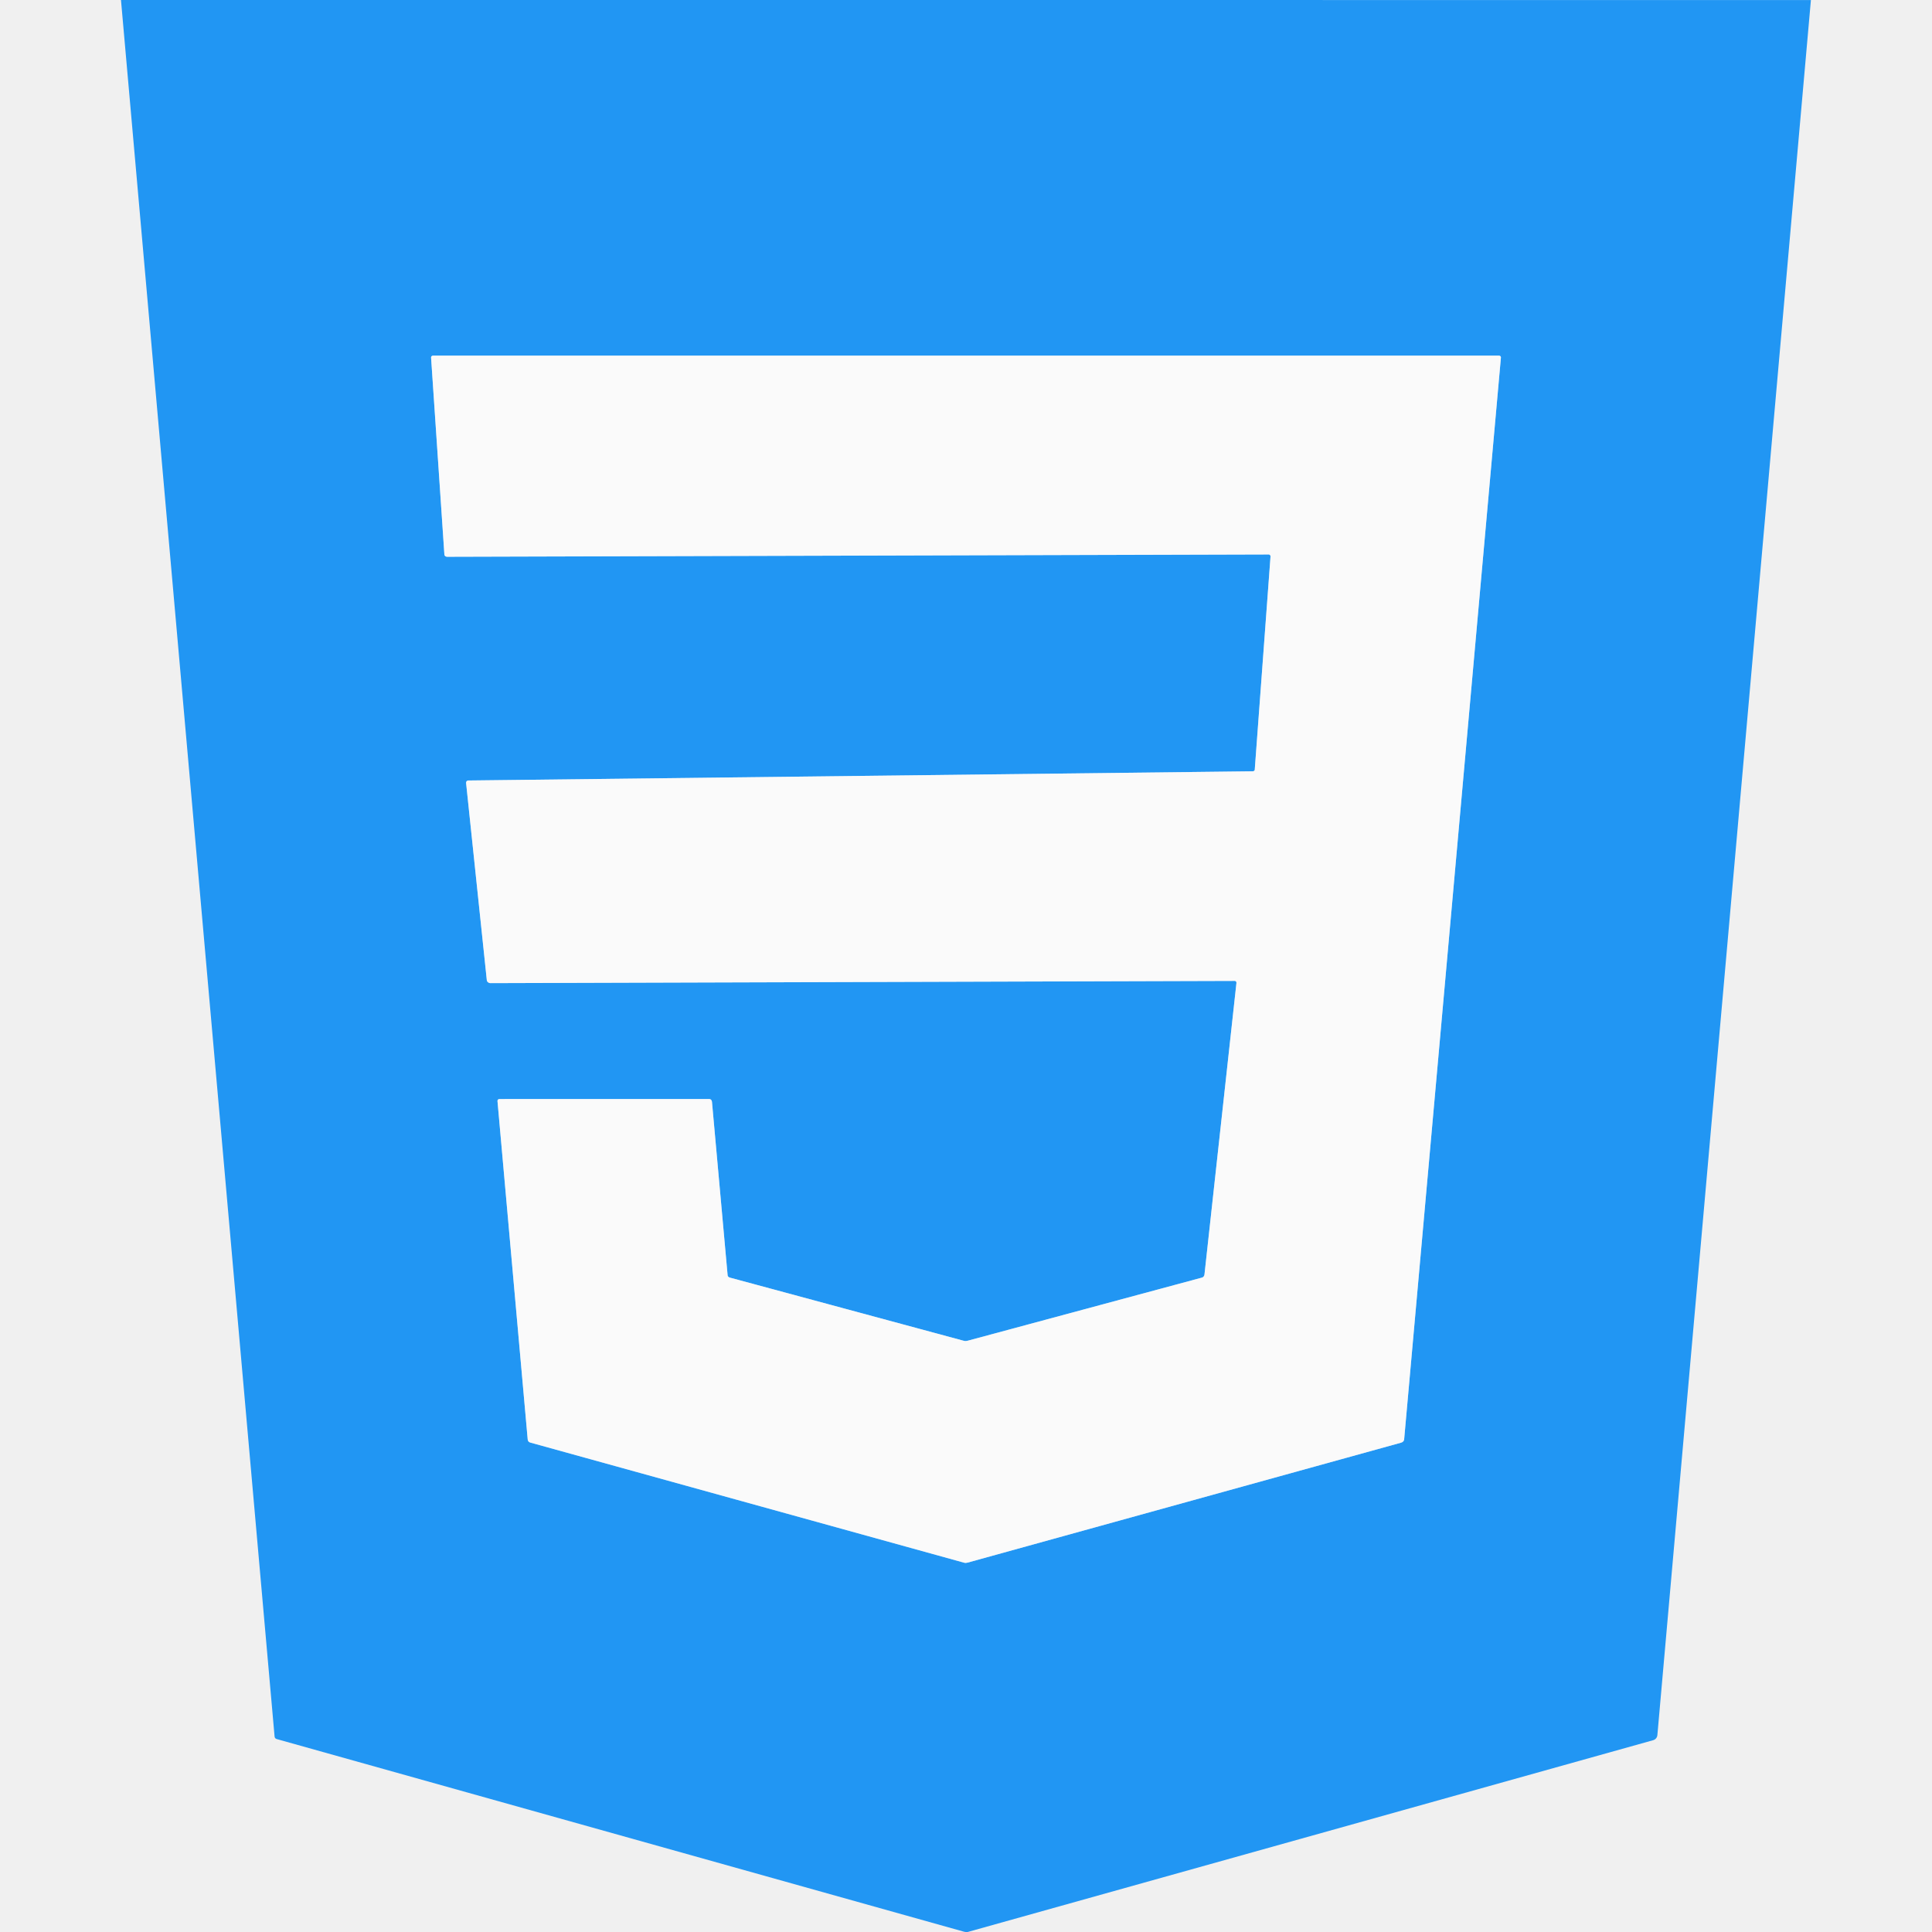
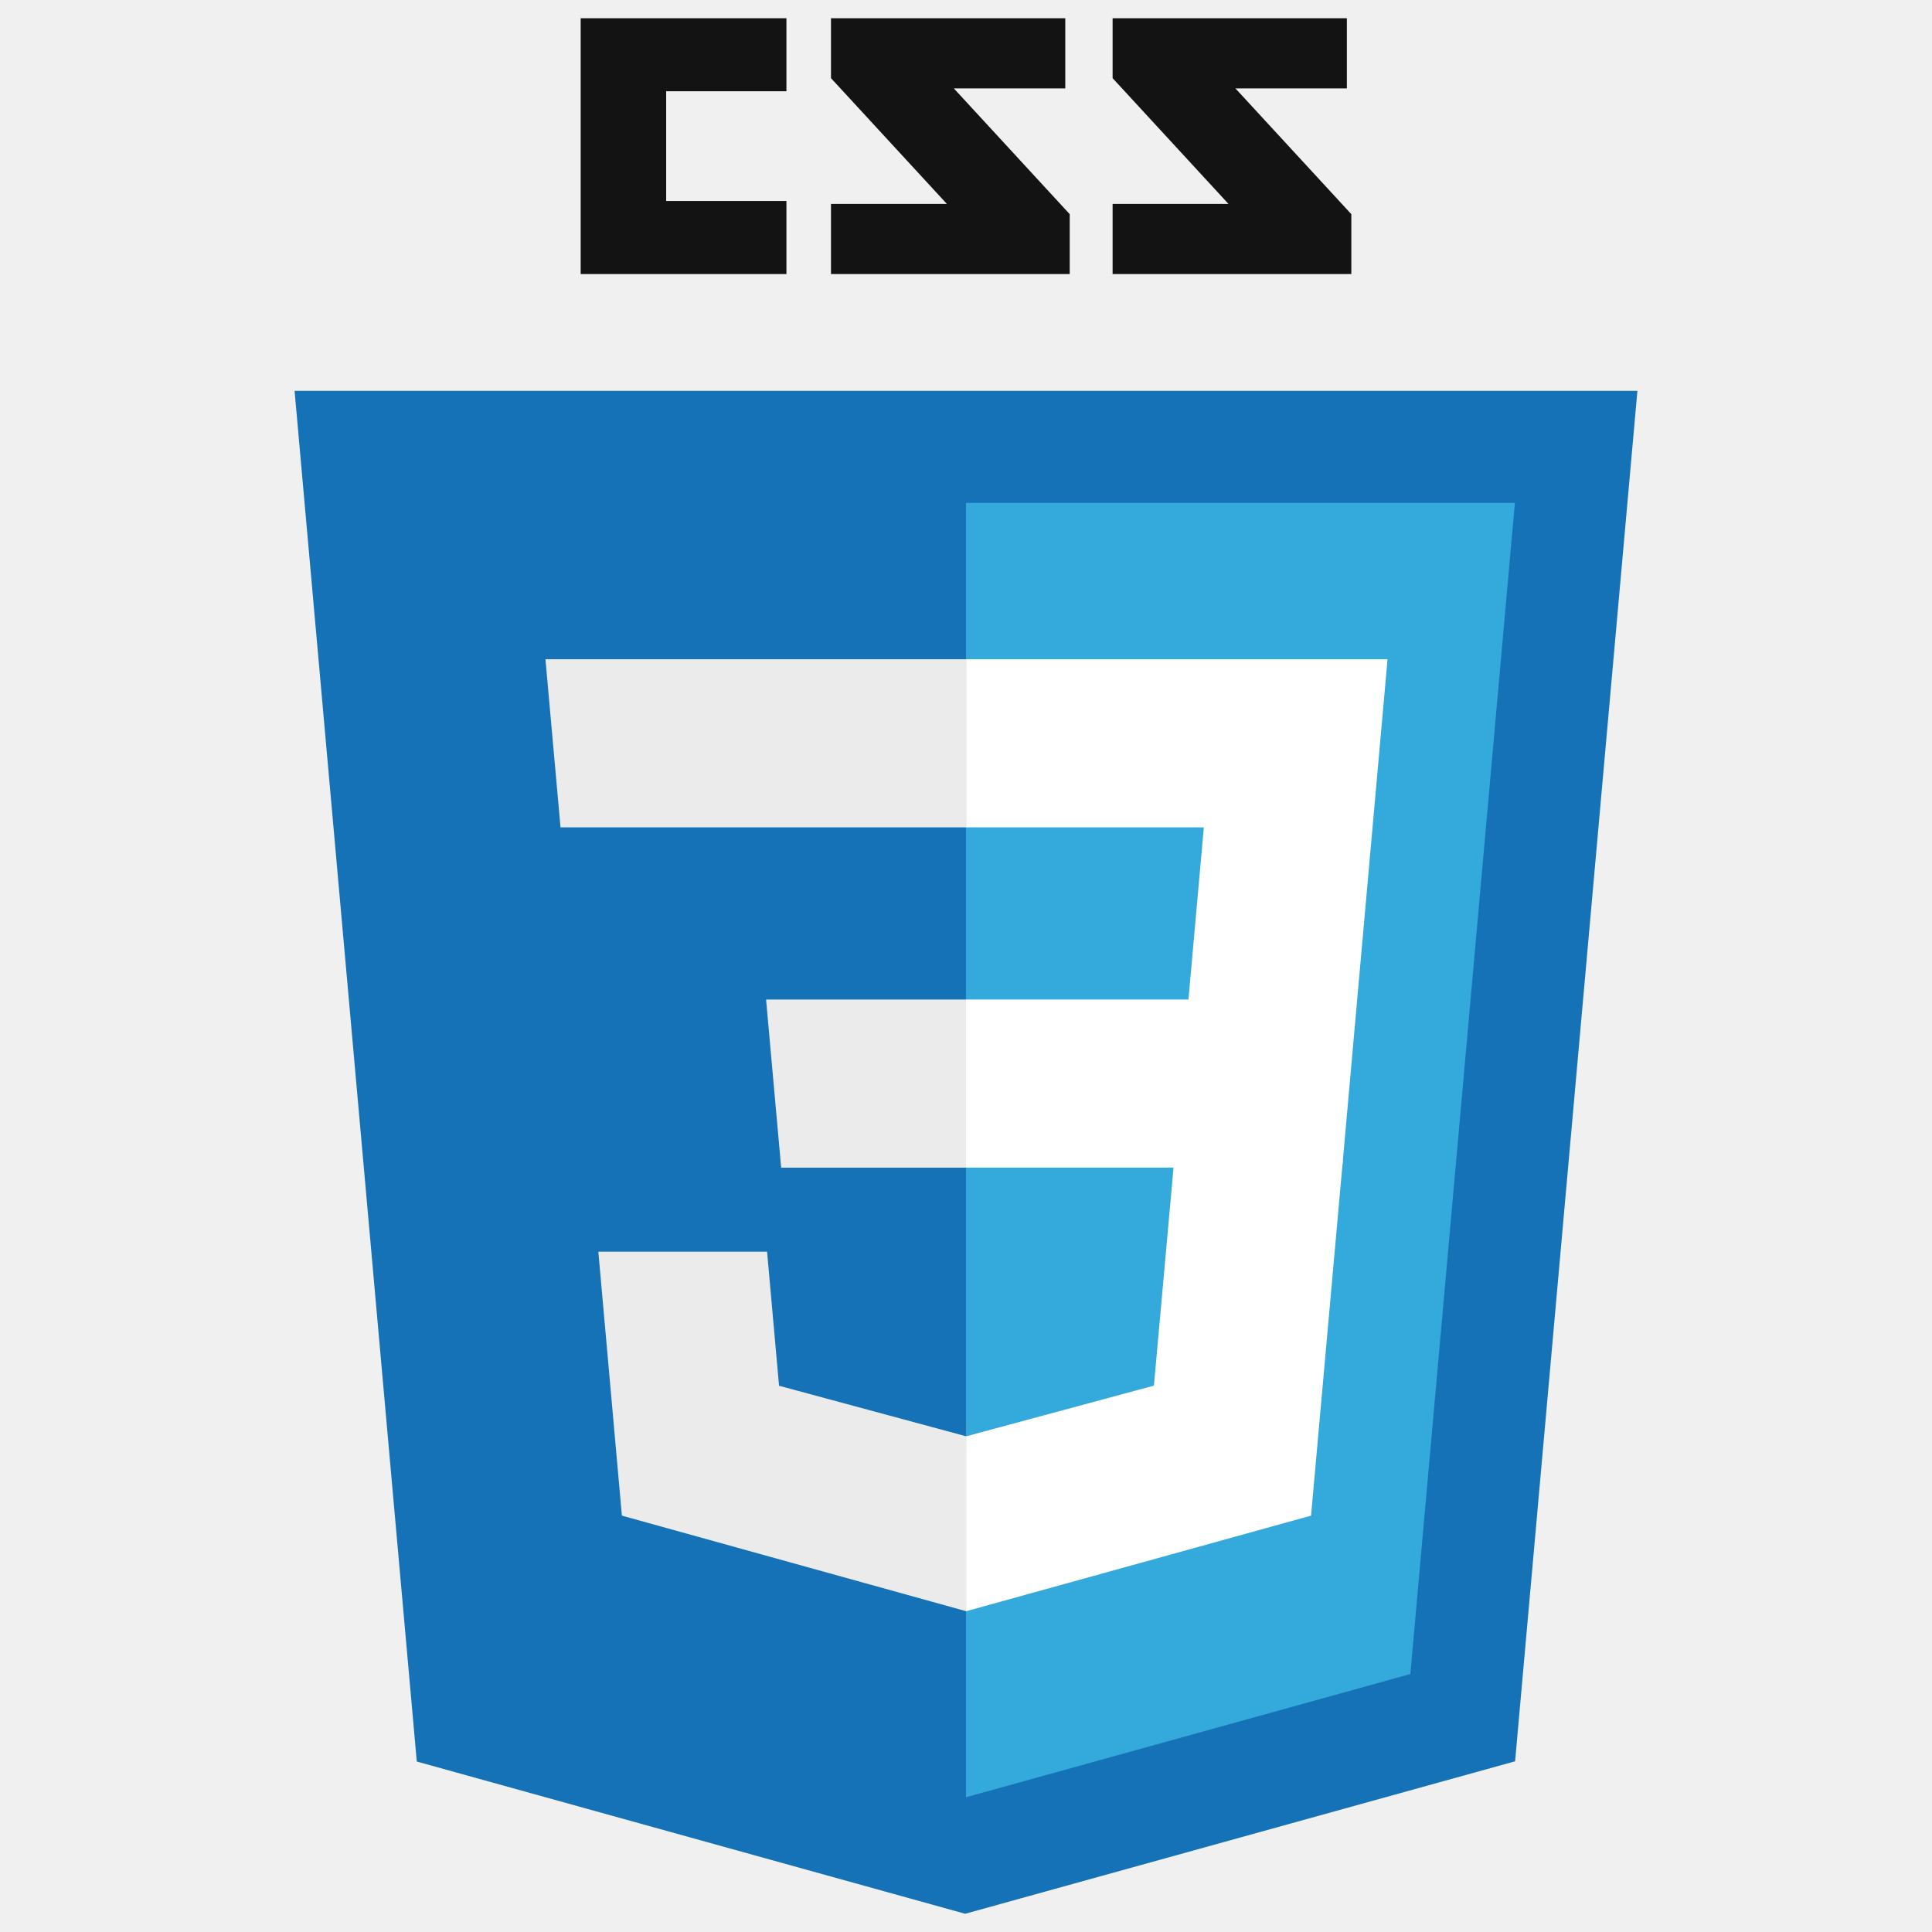
- <svg xmlns="http://www.w3.org/2000/svg" version="1.1" viewBox="0 0 512 512">
-   <path stroke="#8ec8f7" stroke-width="2.00" fill="none" stroke-linecap="butt" vector-effect="non-scaling-stroke" d="   M 336.70 147.50   L 332.52 204.00   A 0.53 0.43 1.7 0 1 332.00 204.40   L 124.06 206.84   A 0.60 0.56 86.3 0 0 123.52 207.50   L 129.01 259.75   A 0.99 0.88 -2.9 0 0 130.00 260.54   L 327.25 259.95   A 0.49 0.43 -86.4 0 1 327.67 260.49   L 319.20 337.74   A 0.99 0.86 86.6 0 1 318.56 338.57   L 256.51 355.29   A 2.23 1.36 -33.6 0 1 255.43 355.33   L 193.43 338.58   A 0.82 0.62 7.7 0 1 192.83 337.99   L 188.68 292.00   A 0.81 0.67 87.3 0 0 188.00 291.25   L 132.31 291.26   A 0.50 0.47 87.2 0 0 131.84 291.81   L 139.85 381.49   A 0.90 0.87 -85.0 0 0 140.49 382.28   L 255.53 414.14   A 1.80 1.05 -32.2 0 0 256.42 414.11   L 371.31 382.32   A 1.12 0.90 -7.5 0 0 372.11 381.49   L 397.76 94.75   A 0.51 0.45 2.5 0 0 397.25 94.25   L 114.75 94.25   A 0.51 0.46 -2.1 0 0 114.24 94.75   L 117.77 147.00   A 0.74 0.59 -1.6 0 0 118.50 147.55   L 336.25 146.94   A 0.52 0.46 -87.7 0 1 336.70 147.50" />
-   <path fill="#2196f3" d="   M 32.06 0.00   L 479.91 0.01   L 439.22 459.84   A 1.53 1.52 85.0 0 1 438.11 461.17   L 256.44 512.00   Q 255.92 512.06 255.46 511.92   L 73.30 460.86   A 0.74 0.72 5.9 0 1 72.77 460.22   L 32.06 0.00   Z   M 336.70 147.50   L 332.52 204.00   A 0.53 0.43 1.7 0 1 332.00 204.40   L 124.06 206.84   A 0.60 0.56 86.3 0 0 123.52 207.50   L 129.01 259.75   A 0.99 0.88 -2.9 0 0 130.00 260.54   L 327.25 259.95   A 0.49 0.43 -86.4 0 1 327.67 260.49   L 319.20 337.74   A 0.99 0.86 86.6 0 1 318.56 338.57   L 256.51 355.29   A 2.23 1.36 -33.6 0 1 255.43 355.33   L 193.43 338.58   A 0.82 0.62 7.7 0 1 192.83 337.99   L 188.68 292.00   A 0.81 0.67 87.3 0 0 188.00 291.25   L 132.31 291.26   A 0.50 0.47 87.2 0 0 131.84 291.81   L 139.85 381.49   A 0.90 0.87 -85.0 0 0 140.49 382.28   L 255.53 414.14   A 1.80 1.05 -32.2 0 0 256.42 414.11   L 371.31 382.32   A 1.12 0.90 -7.5 0 0 372.11 381.49   L 397.76 94.75   A 0.51 0.45 2.5 0 0 397.25 94.25   L 114.75 94.25   A 0.51 0.46 -2.1 0 0 114.24 94.75   L 117.77 147.00   A 0.74 0.59 -1.6 0 0 118.50 147.55   L 336.25 146.94   A 0.52 0.46 -87.7 0 1 336.70 147.50   Z" />
-   <path fill="#fafafa" d="   M 336.25 146.94   L 118.50 147.55   A 0.74 0.59 -1.6 0 1 117.77 147.00   L 114.24 94.75   A 0.51 0.46 -2.1 0 1 114.75 94.25   L 397.25 94.25   A 0.51 0.45 2.5 0 1 397.76 94.75   L 372.11 381.49   A 1.12 0.90 -7.5 0 1 371.31 382.32   L 256.42 414.11   A 1.80 1.05 -32.2 0 1 255.53 414.14   L 140.49 382.28   A 0.90 0.87 -85.0 0 1 139.85 381.49   L 131.84 291.81   A 0.50 0.47 87.2 0 1 132.31 291.26   L 188.00 291.25   A 0.81 0.67 87.3 0 1 188.68 292.00   L 192.83 337.99   A 0.82 0.62 7.7 0 0 193.43 338.58   L 255.43 355.33   A 2.23 1.36 -33.6 0 0 256.51 355.29   L 318.56 338.57   A 0.99 0.86 86.6 0 0 319.20 337.74   L 327.67 260.49   A 0.49 0.43 -86.4 0 0 327.25 259.95   L 130.00 260.54   A 0.99 0.88 -2.9 0 1 129.01 259.75   L 123.52 207.50   A 0.60 0.56 86.3 0 1 124.06 206.84   L 332.00 204.40   A 0.53 0.43 1.7 0 0 332.52 204.00   L 336.70 147.50   A 0.52 0.46 -87.7 0 0 336.25 146.94   Z" />
+ <svg xmlns="http://www.w3.org/2000/svg" width="512" height="512" viewBox="0 0 128 128">
+   <path fill="#131313" d="M89.234 5.856H81.85l7.679 8.333v3.967H73.713v-4.645h7.678l-7.678-8.333V1.207h15.521v4.649zm-18.657 0h-7.384l7.679 8.333v3.967H55.055v-4.645h7.679l-7.679-8.333V1.207h15.522v4.649zm-18.474.19h-7.968v7.271h7.968v4.839H38.471V1.207h13.632v4.839z" />
+   <path fill="#1572B6" d="m27.613 116.706l-8.097-90.813h88.967l-8.104 90.798l-36.434 10.102l-36.332-10.087z" />
+   <path fill="#33A9DC" d="m64.001 119.072l29.439-8.162l6.926-77.591H64.001v85.753z" />
+   <path fill="#fff" d="M64 66.22h14.738l1.019-11.405H64V43.677h27.929l-.267 2.988l-2.737 30.692H64V66.22z" />
+   <path fill="#EBEBEB" d="m64.067 95.146l-.049.014l-12.404-3.35l-.794-8.883H39.641l1.561 17.488l22.814 6.333l.052-.015V95.146z" />
+   <path fill="#fff" d="M77.792 76.886L76.45 91.802l-12.422 3.353v11.588l22.833-6.328l.168-1.882l1.938-21.647H77.792z" />
+   <path fill="#EBEBEB" d="M64.039 43.677v11.137H37.136l-.224-2.503l-.507-5.646l-.267-2.988h27.901zM64 66.221v11.138H51.753l-.223-2.503l-.508-5.647l-.267-2.988H64z" />
</svg>
